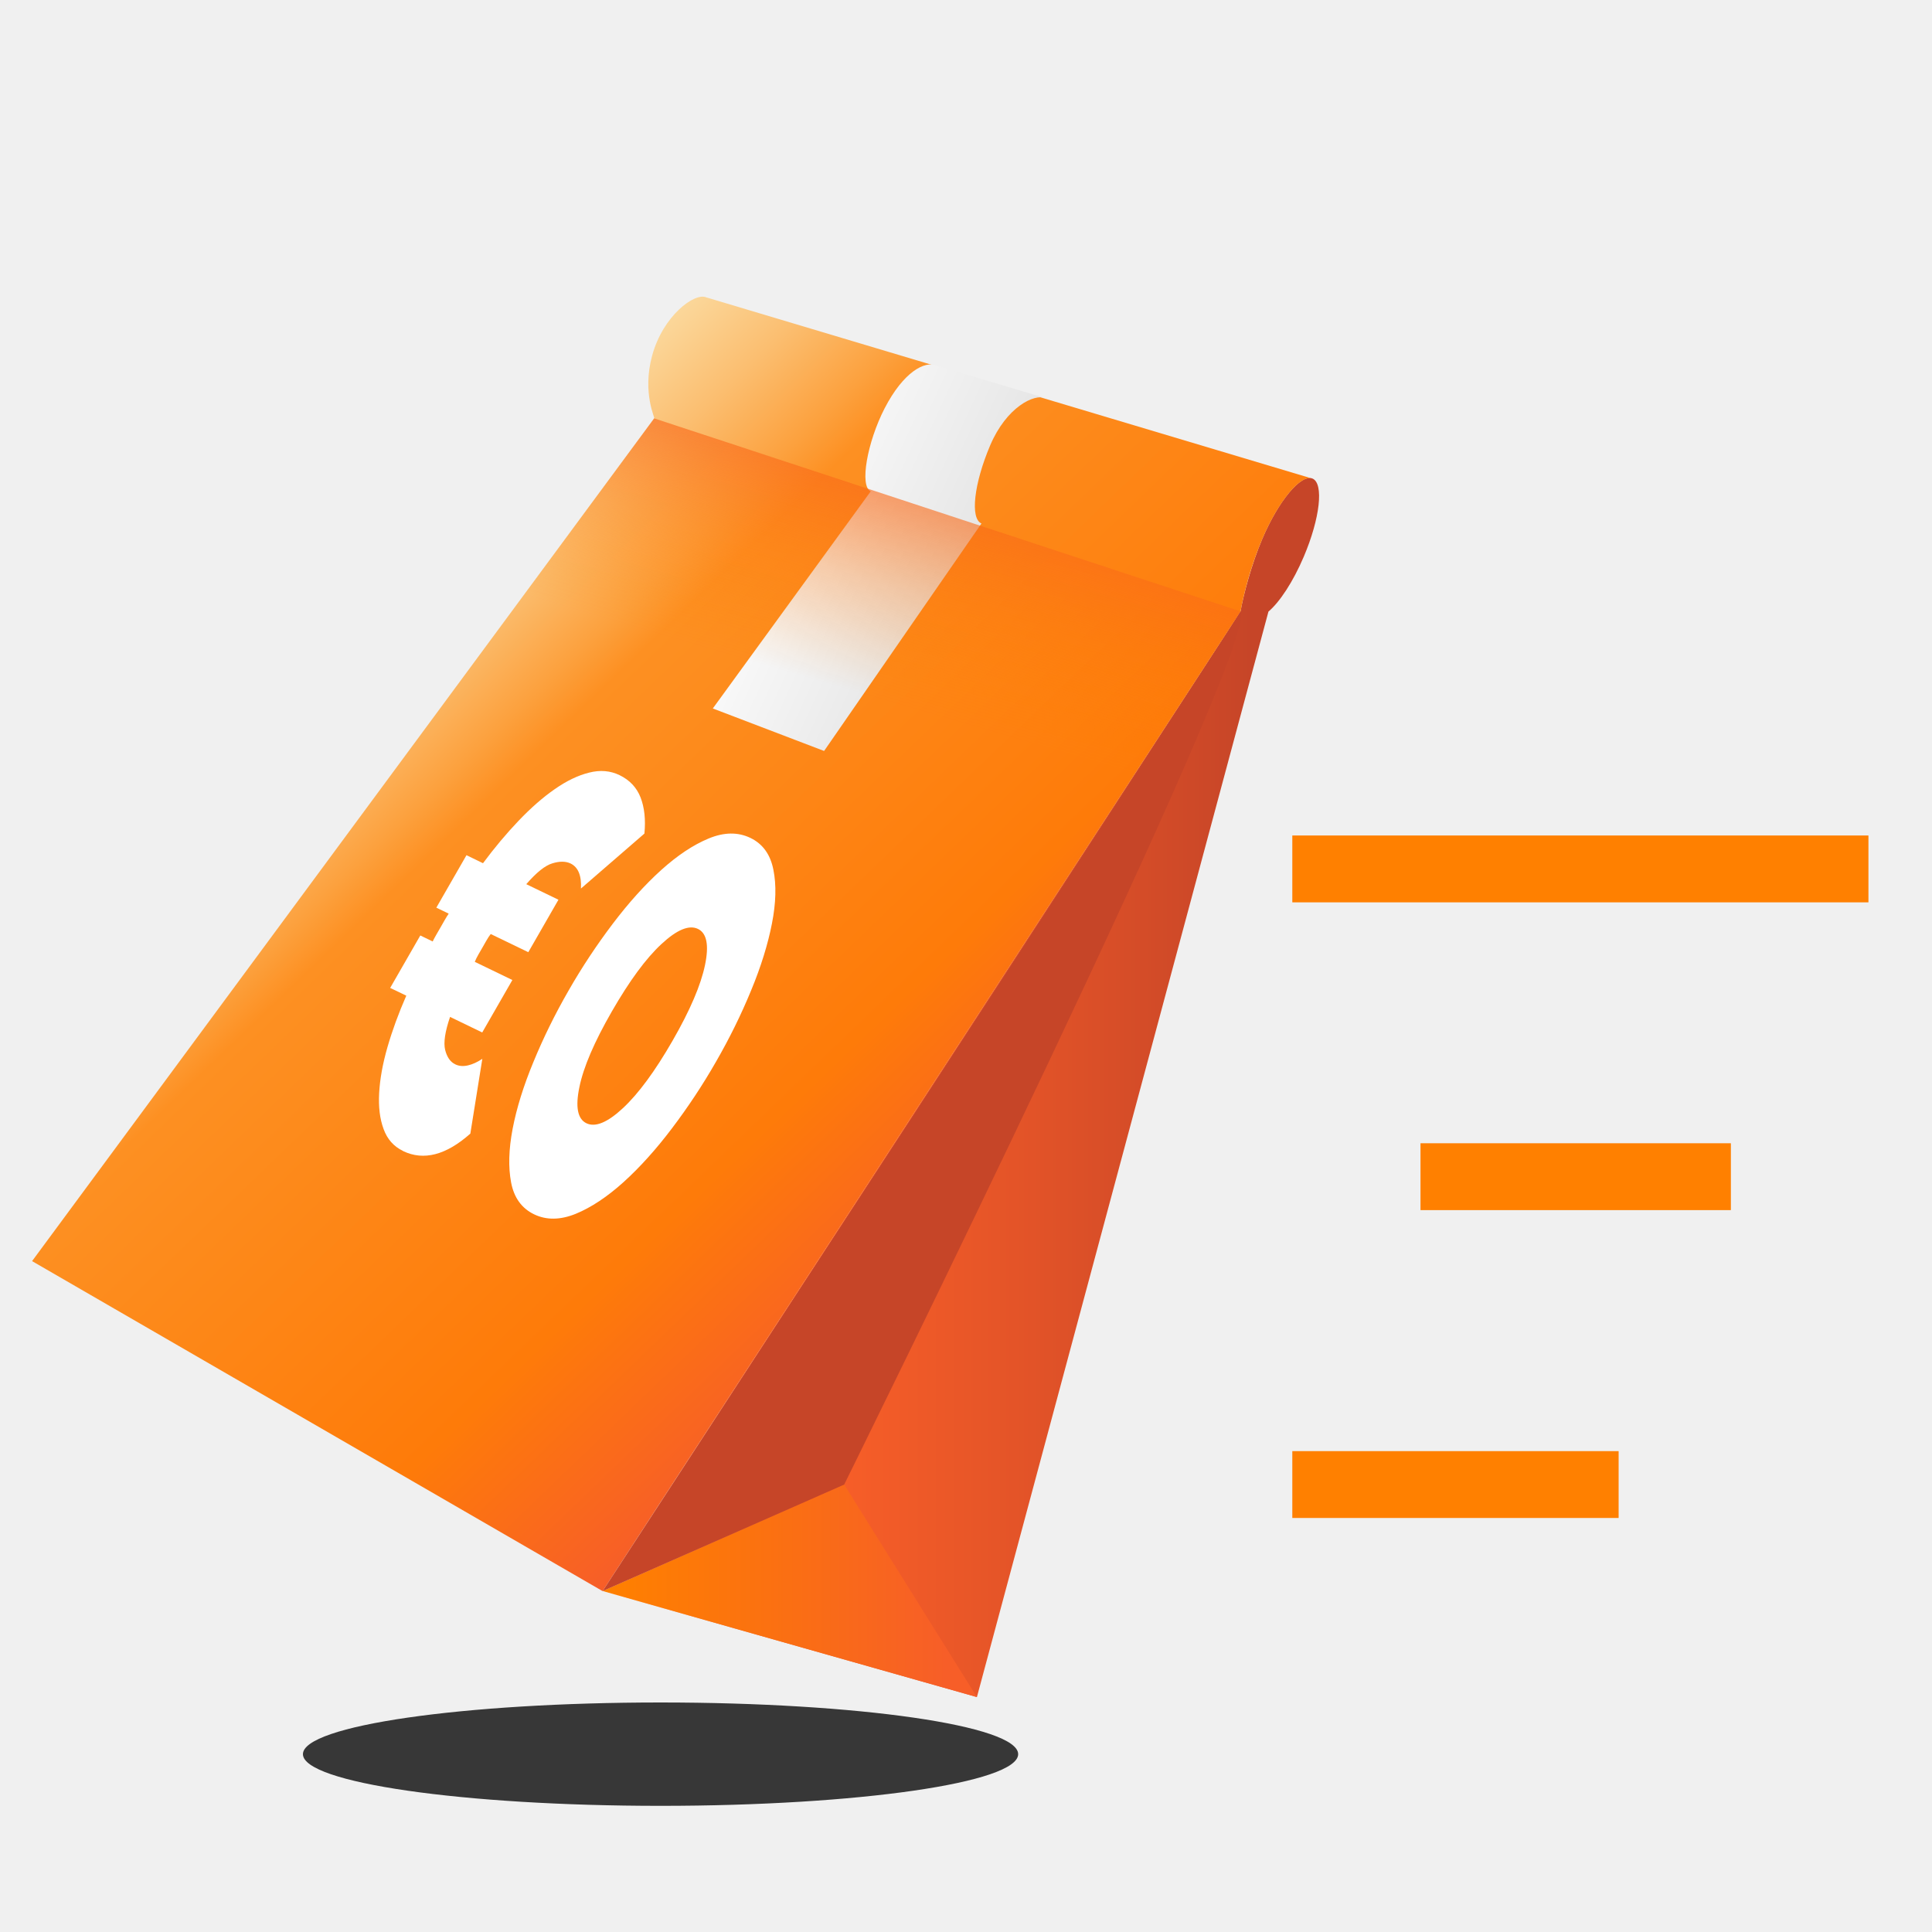
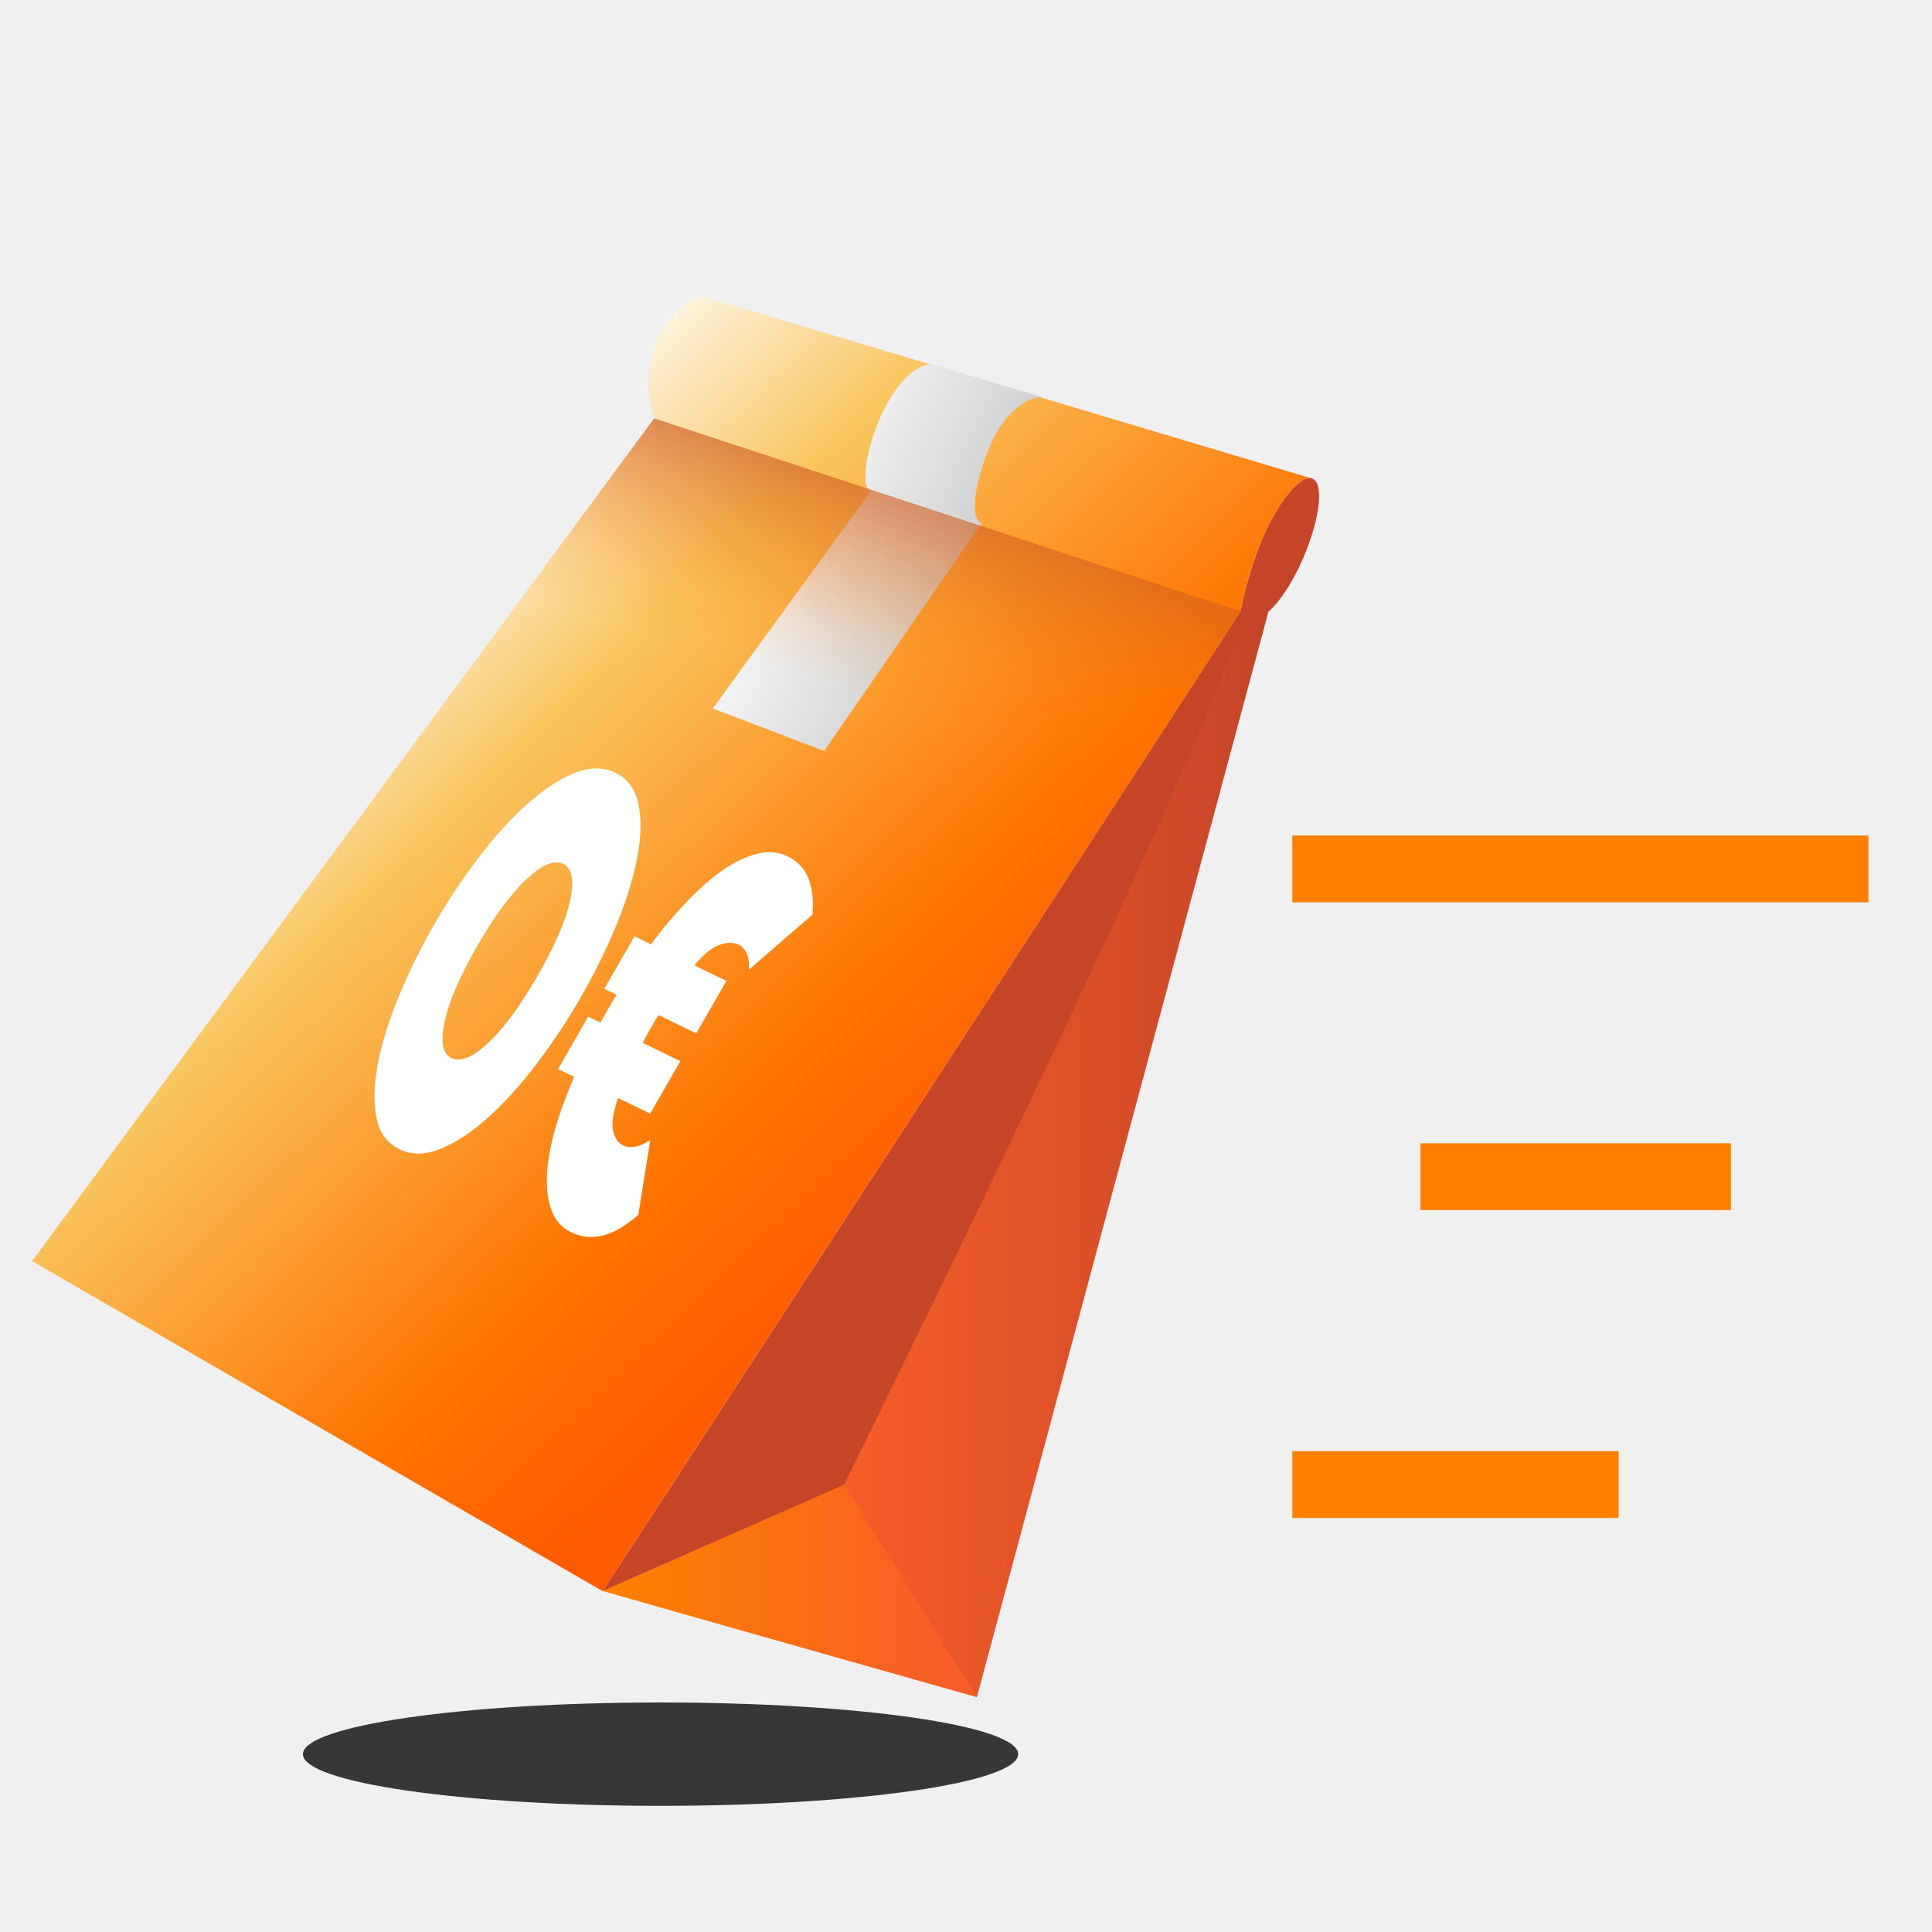
<svg xmlns="http://www.w3.org/2000/svg" id="Layer_12" viewBox="0 0 200 200">
  <defs>
-     <style>.cls-1{fill:url(#linear-gradient-5);}.cls-2{fill:url(#linear-gradient-6);}.cls-3{fill:url(#linear-gradient-4);}.cls-4{fill:url(#linear-gradient-3);}.cls-5{fill:url(#linear-gradient-2);}.cls-6{fill:url(#linear-gradient);}.cls-7{fill:none;stroke:#ff8000;stroke-miterlimit:10;stroke-width:6.92px;}.cls-8{fill:#c64528;}.cls-9{fill:#fff;}.cls-10{fill:#090909;opacity:.8;}</style>
-     <linearGradient id="linear-gradient" x1="-2966.87" y1="112.59" x2="-2892.71" y2="112.59" gradientTransform="translate(-2830.32) rotate(-180) scale(1 -1)" gradientUnits="userSpaceOnUse">
+     <style>.cls-1{fill:url(#linear-gradient-7);}.cls-2{fill:url(#linear-gradient-5);}.cls-3{fill:url(#linear-gradient-6);}.cls-4{fill:url(#linear-gradient-4);}.cls-5{fill:url(#linear-gradient-3);}.cls-6{fill:url(#linear-gradient-2);}.cls-7{fill:url(#linear-gradient);}.cls-8{fill:none;stroke:#ff8000;stroke-miterlimit:10;stroke-width:6.92px;}.cls-9{fill:#fff;}.cls-10{fill:#090909;opacity:.8;}</style>
+     <linearGradient id="linear-gradient" x1="-780.37" y1="112.59" x2="-706.2" y2="112.59" gradientTransform="translate(-643.82) rotate(-180) scale(1 -1)" gradientUnits="userSpaceOnUse">
      <stop offset=".09" stop-color="#c64528" />
      <stop offset=".4" stop-color="#e25328" />
      <stop offset=".67" stop-color="#f75e28" />
      <stop offset=".73" stop-color="#f7602b" />
      <stop offset=".77" stop-color="#f76735" />
      <stop offset=".82" stop-color="#f87446" />
      <stop offset=".86" stop-color="#f9865d" />
      <stop offset=".89" stop-color="#fa9d7c" />
      <stop offset=".93" stop-color="#fbb9a2" />
      <stop offset=".97" stop-color="#fddacd" />
      <stop offset="1" stop-color="#fff" />
    </linearGradient>
-     <linearGradient id="linear-gradient-2" x1="-2966.22" y1="49.57" x2="-2966.02" y2="49.48" gradientTransform="translate(-2830.32) rotate(-180) scale(1 -1)" gradientUnits="userSpaceOnUse">
+     <linearGradient id="linear-gradient-2" x1="-779.72" y1="49.57" x2="-779.52" y2="49.48" gradientTransform="translate(-643.82) rotate(-180) scale(1 -1)" gradientUnits="userSpaceOnUse">
      <stop offset="0" stop-color="#f75e28" />
      <stop offset=".19" stop-color="#fa6e14" />
      <stop offset=".43" stop-color="#ff8000" />
      <stop offset=".56" stop-color="#ffa143" />
      <stop offset=".72" stop-color="#ffc992" />
      <stop offset=".85" stop-color="#ffe6cd" />
      <stop offset=".95" stop-color="#fff8f1" />
      <stop offset="1" stop-color="#fff" />
    </linearGradient>
    <linearGradient id="linear-gradient-3" x1="103.27" y1="125.14" x2="24.4" y2="43.08" gradientUnits="userSpaceOnUse">
-       <stop offset="0" stop-color="#f75e28" />
-       <stop offset=".2" stop-color="#fe7b09" />
-       <stop offset=".59" stop-color="#fd9022" />
-       <stop offset=".63" stop-color="#fca13e" />
-       <stop offset=".71" stop-color="#fbbe70" />
-       <stop offset=".78" stop-color="#fbd495" />
-       <stop offset=".83" stop-color="#fbe2ab" />
-       <stop offset=".87" stop-color="#fbe7b4" />
+       <stop offset=".04" stop-color="#ff5b00" />
+       <stop offset=".23" stop-color="#ff7300" />
+       <stop offset=".33" stop-color="#fd8818" />
+       <stop offset=".61" stop-color="#f9c761" />
+       <stop offset=".65" stop-color="#fad17f" />
+       <stop offset=".79" stop-color="#fdf2da" />
+       <stop offset=".86" stop-color="#fff" />
    </linearGradient>
-     <linearGradient id="linear-gradient-4" x1="-2908.57" y1="51.34" x2="-3003.11" y2="95.27" gradientTransform="translate(-2830.32) rotate(-180) scale(1 -1)" gradientUnits="userSpaceOnUse">
+     <linearGradient id="linear-gradient-4" x1="-722.06" y1="51.34" x2="-816.6" y2="95.27" gradientTransform="translate(-643.82) rotate(-180) scale(1 -1)" gradientUnits="userSpaceOnUse">
      <stop offset=".02" stop-color="#fdfdfd" />
-       <stop offset=".07" stop-color="#f6f6f6" />
-       <stop offset=".47" stop-color="#cacaca" />
-       <stop offset=".77" stop-color="#afaeae" />
-       <stop offset=".95" stop-color="#a5a4a4" />
+       <stop offset=".04" stop-color="#f6f6f6" />
+       <stop offset=".25" stop-color="#cacaca" />
+       <stop offset=".4" stop-color="#afaeae" />
+       <stop offset=".49" stop-color="#a5a4a4" />
    </linearGradient>
-     <linearGradient id="linear-gradient-5" x1="-2931.45" y1="164.68" x2="-2892.71" y2="164.68" gradientTransform="translate(-2830.32) rotate(-180) scale(1 -1)" gradientUnits="userSpaceOnUse">
+     <linearGradient id="linear-gradient-5" x1="-744.95" y1="164.68" x2="-706.2" y2="164.68" gradientTransform="translate(-643.82) rotate(-180) scale(1 -1)" gradientUnits="userSpaceOnUse">
      <stop offset=".08" stop-color="#f75e28" />
      <stop offset=".48" stop-color="#fa6e14" />
      <stop offset=".98" stop-color="#ff8000" />
    </linearGradient>
-     <linearGradient id="linear-gradient-6" x1="-2914.8" y1="82.55" x2="-2939.91" y2="-3.2" gradientTransform="translate(-2830.32) rotate(-180) scale(1 -1)" gradientUnits="userSpaceOnUse">
+     <linearGradient id="linear-gradient-6" x1="-752.33" y1="122.29" x2="-703.03" y2="91.09" gradientTransform="translate(-643.82) rotate(-180) scale(1 -1)" gradientUnits="userSpaceOnUse">
+       <stop offset=".38" stop-color="#c64528" />
+       <stop offset=".74" stop-color="#eb6b0d" />
+       <stop offset=".98" stop-color="#ff8000" />
+     </linearGradient>
+     <linearGradient id="linear-gradient-7" x1="-728.29" y1="82.55" x2="-753.41" y2="-3.2" gradientTransform="translate(-643.82) rotate(-180) scale(1 -1)" gradientUnits="userSpaceOnUse">
      <stop offset=".13" stop-color="#ff8000" stop-opacity="0" />
-       <stop offset=".17" stop-color="#fe7c03" stop-opacity=".09" />
-       <stop offset=".26" stop-color="#fc750c" stop-opacity=".32" />
-       <stop offset=".38" stop-color="#f9681b" stop-opacity=".68" />
-       <stop offset=".47" stop-color="#f75e28" />
+       <stop offset=".19" stop-color="#f67906" stop-opacity=".12" />
+       <stop offset=".29" stop-color="#e06a15" stop-opacity=".43" />
+       <stop offset=".45" stop-color="#bc512f" stop-opacity=".92" />
+       <stop offset=".47" stop-color="#b74e33" />
    </linearGradient>
  </defs>
  <ellipse class="cls-10" cx="68.38" cy="181.59" rx="37.02" ry="5.35" />
-   <path class="cls-6" d="M128.42,63.29c.28-1.64,1.14-4.9,2.25-7.5,1.68-3.96,4.01-6.75,5.2-6.25,1.19.51.78,4.12-.9,8.08-1.11,2.61-2.5,4.71-3.66,5.69l-30.18,112.37-38.75-10.98,66.04-101.41Z" />
-   <path class="cls-5" d="M135.73,49.5s.09.02.14.04l-.14-.04Z" />
-   <path class="cls-4" d="M67.72,43.31h0,0s0,0,0,0c.16.07-1.28-2.58-.21-6.5,1.13-4.15,4.4-6.54,5.59-6.03l62.63,18.73c-1.22-.25-3.44,2.48-5.06,6.29-1.68,3.96-2.25,7.5-2.25,7.5l-66.04,101.41L3.32,130.55,67.72,43.31Z" />
-   <path class="cls-3" d="M96.95,37.84c-1.19-.51-3.41.62-5.38,4.44-1.79,3.48-2.62,8.07-1.43,8.58l-16.35,22.48,11.52,4.4,16.29-23.55c-1.19-.51-.78-4.12.9-8.08,1.68-3.96,4.57-5.39,5.76-4.89l-11.31-3.38Z" />
-   <polygon class="cls-1" points="101.13 175.68 62.38 164.7 87.39 153.68 101.13 175.68" />
-   <path class="cls-8" d="M87.39,153.68l-25.01,11.03s61.7-94.39,66.04-101.41c1.98,3.38-41.03,90.38-41.03,90.38Z" />
-   <polygon class="cls-2" points="128.42 63.29 67.72 43.31 51.05 65.9 114.06 85.25 128.42 63.29" />
-   <line class="cls-7" x1="167.56" y1="153.68" x2="133.78" y2="153.68" />
-   <line class="cls-7" x1="179.18" y1="121.81" x2="147.05" y2="121.81" />
-   <line class="cls-7" x1="193.42" y1="89.95" x2="133.78" y2="89.95" />
-   <path class="cls-9" d="M41.71,119.14c-.95-.46-1.62-1.21-2-2.26-.39-1.05-.54-2.29-.46-3.73.08-1.44.36-3.02.86-4.75.5-1.73,1.15-3.51,1.95-5.33l-1.67-.8,3.12-5.43,1.28.62c.12-.24.25-.49.41-.76s.29-.5.4-.69c.11-.19.25-.43.41-.72.17-.29.31-.53.44-.71l-1.28-.62,3.12-5.43,1.71.83c1.18-1.59,2.41-3.06,3.68-4.39,1.27-1.33,2.52-2.43,3.75-3.28,1.23-.86,2.42-1.43,3.56-1.71,1.14-.29,2.19-.2,3.14.26,1.05.51,1.77,1.27,2.18,2.31.4,1.03.54,2.28.4,3.74l-6.57,5.69c.07-1.34-.29-2.21-1.07-2.59-.5-.24-1.13-.25-1.88-.02-.76.22-1.66.95-2.71,2.16l3.33,1.61-3.12,5.43-3.89-1.88c-.14.18-.3.41-.46.7-.17.29-.3.53-.41.72-.11.19-.24.42-.4.69s-.28.53-.38.77l3.89,1.88-3.12,5.43-3.33-1.61c-.52,1.52-.69,2.66-.51,3.41.19.75.53,1.25,1.05,1.5.39.19.82.22,1.31.11.48-.11.98-.34,1.49-.68l-1.24,7.74c-2.51,2.23-4.83,2.83-6.96,1.81Z" />
-   <path class="cls-9" d="M55.3,125.71c-1.29-.62-2.09-1.72-2.39-3.3s-.25-3.43.16-5.57c.41-2.14,1.13-4.45,2.16-6.93,1.02-2.48,2.23-4.94,3.63-7.37,1.39-2.43,2.92-4.73,4.57-6.91,1.65-2.18,3.32-4.03,5.01-5.56,1.69-1.52,3.32-2.61,4.92-3.27,1.59-.66,3.03-.68,4.32-.06,1.27.61,2.07,1.71,2.38,3.29.32,1.58.27,3.44-.15,5.58-.42,2.14-1.13,4.45-2.16,6.93-1.02,2.48-2.23,4.94-3.63,7.37-1.39,2.43-2.92,4.73-4.57,6.91-1.65,2.18-3.32,4.03-5.01,5.56-1.69,1.52-3.33,2.61-4.93,3.27-1.6.65-3.04.67-4.31.06ZM60.71,116.28c.92.44,2.18-.08,3.78-1.57,1.6-1.49,3.31-3.81,5.13-6.97s2.93-5.77,3.36-7.83c.43-2.06.19-3.31-.73-3.75-.92-.44-2.18.08-3.78,1.57-1.61,1.49-3.31,3.81-5.13,6.97s-2.94,5.77-3.36,7.83c-.43,2.06-.19,3.31.73,3.75Z" />
+   <path class="cls-7" d="M128.42,63.29c.28-1.64,1.14-4.9,2.25-7.5,1.68-3.96,4.01-6.75,5.2-6.25,1.19.51.78,4.12-.9,8.08-1.11,2.61-2.5,4.71-3.66,5.69l-30.18,112.37-38.75-10.98,66.04-101.41Z" />
+   <path class="cls-6" d="M135.73,49.5s.09.02.14.04l-.14-.04Z" />
+   <path class="cls-5" d="M3.32,130.55L67.72,43.31h0,0s0,0,0,0c.16.07-1.28-2.58-.21-6.5,1.13-4.15,4.4-6.54,5.59-6.03l62.63,18.73c-1.22-.25-3.44,2.48-5.06,6.29-1.68,3.96-2.25,7.5-2.25,7.5l-66.04,101.41L3.32,130.55" />
+   <path class="cls-4" d="M96.95,37.84c-1.19-.51-3.41.62-5.38,4.44-1.79,3.48-2.62,8.07-1.43,8.58l-16.35,22.48,11.52,4.4,16.29-23.55c-1.19-.51-.78-4.12.9-8.08,1.68-3.96,4.57-5.39,5.76-4.89l-11.31-3.38Z" />
+   <polygon class="cls-2" points="101.13 175.68 62.38 164.7 87.39 153.68 101.13 175.68" />
+   <path class="cls-3" d="M87.39,153.68l-25.01,11.03s61.7-94.39,66.04-101.41c1.98,3.38-41.03,90.38-41.03,90.38Z" />
+   <polygon class="cls-1" points="128.42 63.29 67.72 43.31 51.05 65.9 114.06 85.25 128.42 63.29" />
+   <line class="cls-8" x1="167.56" y1="153.68" x2="133.78" y2="153.68" />
+   <line class="cls-8" x1="179.18" y1="121.81" x2="147.05" y2="121.81" />
+   <line class="cls-8" x1="193.42" y1="89.95" x2="133.78" y2="89.95" />
+   <path class="cls-9" d="M41.35,118.96c-1.29-.62-2.09-1.72-2.39-3.3-.31-1.58-.25-3.43.16-5.57.41-2.14,1.13-4.45,2.16-6.93,1.02-2.48,2.23-4.94,3.62-7.37,1.39-2.43,2.92-4.73,4.57-6.91,1.65-2.18,3.32-4.03,5.01-5.55,1.69-1.52,3.32-2.62,4.92-3.27,1.59-.66,3.03-.68,4.32-.06,1.27.62,2.07,1.71,2.38,3.29.32,1.58.27,3.44-.15,5.58-.42,2.14-1.13,4.45-2.16,6.93-1.02,2.48-2.23,4.94-3.63,7.37-1.39,2.43-2.92,4.73-4.57,6.91-1.65,2.18-3.32,4.03-5.01,5.56-1.69,1.52-3.33,2.61-4.93,3.27-1.6.65-3.03.68-4.31.06ZM46.75,109.54c.92.44,2.18-.08,3.78-1.57,1.6-1.49,3.31-3.81,5.13-6.97,1.81-3.16,2.94-5.77,3.37-7.83.43-2.06.19-3.31-.73-3.75-.92-.44-2.18.08-3.78,1.57-1.61,1.49-3.31,3.81-5.13,6.97s-2.94,5.77-3.37,7.83c-.43,2.06-.19,3.31.73,3.75Z" />
+   <path class="cls-9" d="M59.09,127.54c-.95-.46-1.62-1.21-2-2.26-.39-1.05-.54-2.29-.46-3.73.08-1.44.36-3.02.86-4.75.5-1.73,1.15-3.5,1.95-5.33l-1.67-.8,3.12-5.43,1.28.62c.12-.24.25-.49.41-.76s.29-.5.4-.69c.11-.19.25-.43.42-.72.17-.29.31-.53.44-.71l-1.28-.62,3.12-5.43,1.71.83c1.18-1.59,2.41-3.06,3.68-4.39,1.27-1.33,2.52-2.43,3.75-3.28,1.23-.86,2.42-1.43,3.56-1.71,1.14-.29,2.19-.2,3.14.26,1.05.51,1.77,1.27,2.18,2.31.4,1.03.54,2.28.4,3.74l-6.57,5.69c.07-1.34-.29-2.21-1.07-2.59-.5-.24-1.13-.25-1.88-.02-.76.22-1.66.95-2.71,2.16l3.33,1.61-3.12,5.43-3.89-1.88c-.14.18-.3.41-.46.7-.17.29-.3.53-.41.72-.11.19-.24.42-.4.69s-.28.53-.38.77l3.89,1.88-3.12,5.43-3.33-1.61c-.52,1.52-.69,2.66-.51,3.41s.53,1.25,1.05,1.5c.39.19.82.22,1.31.11.48-.11.98-.34,1.49-.68l-1.24,7.75c-2.51,2.23-4.83,2.83-6.96,1.81Z" />
</svg>
